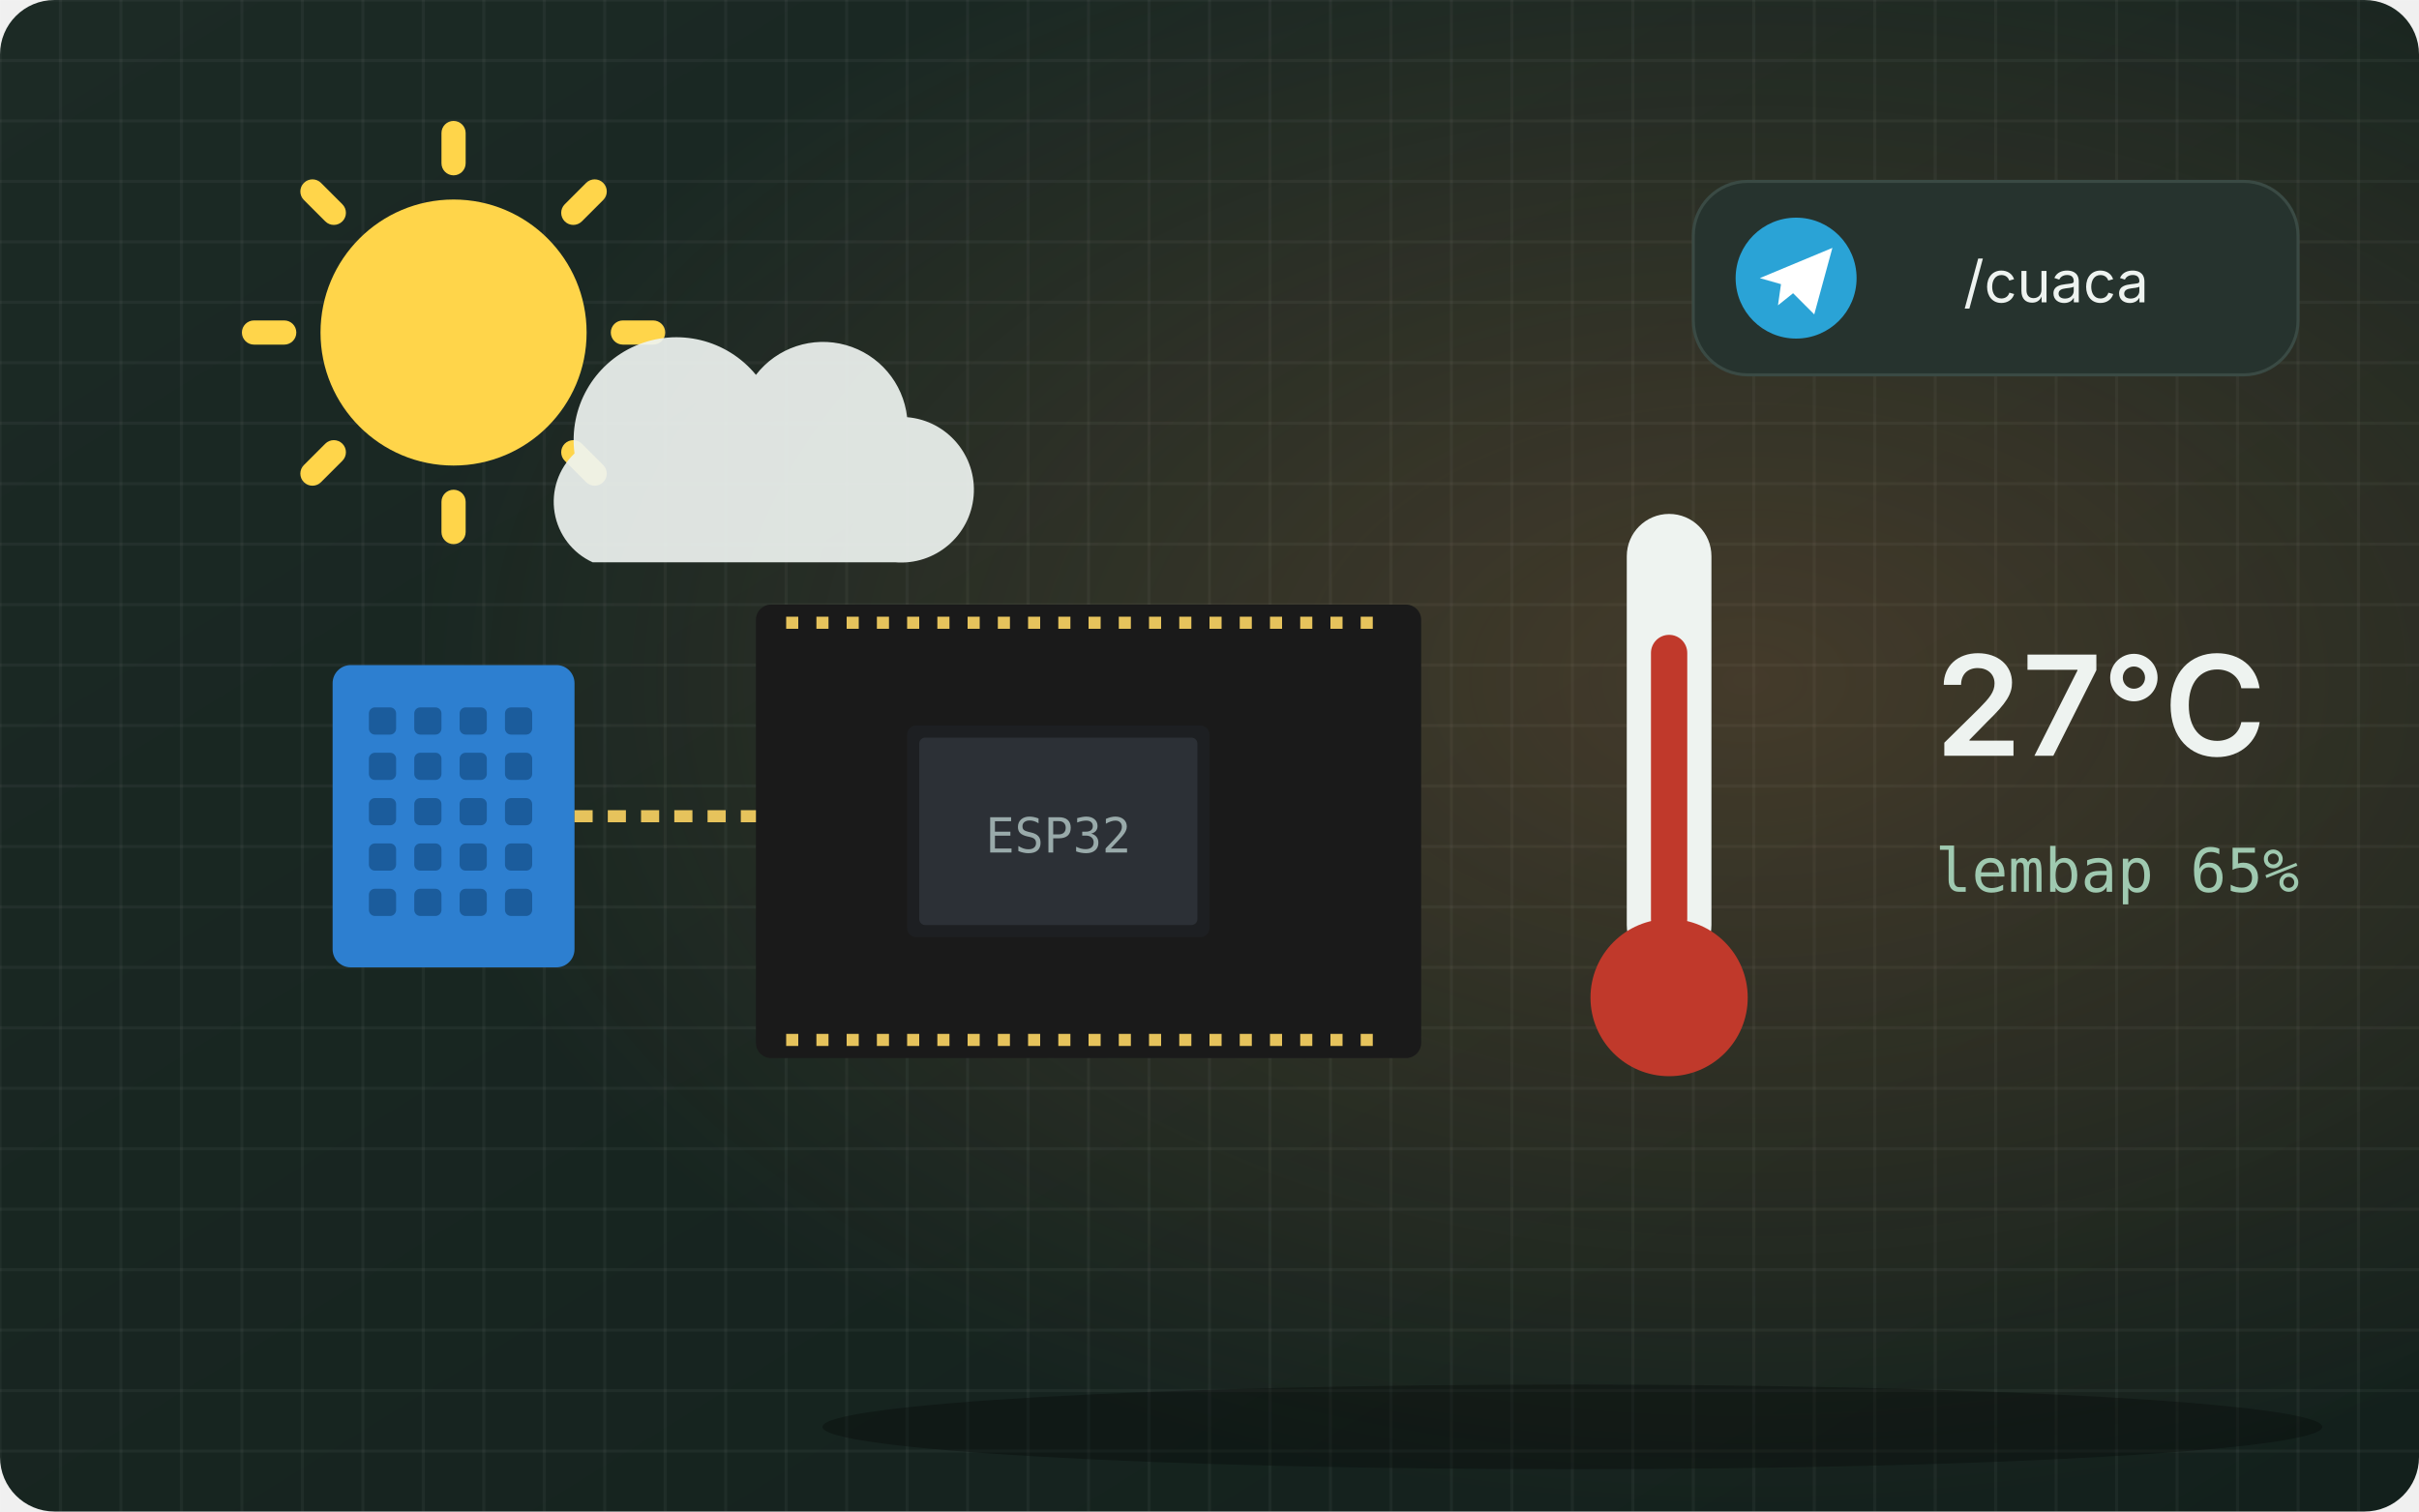
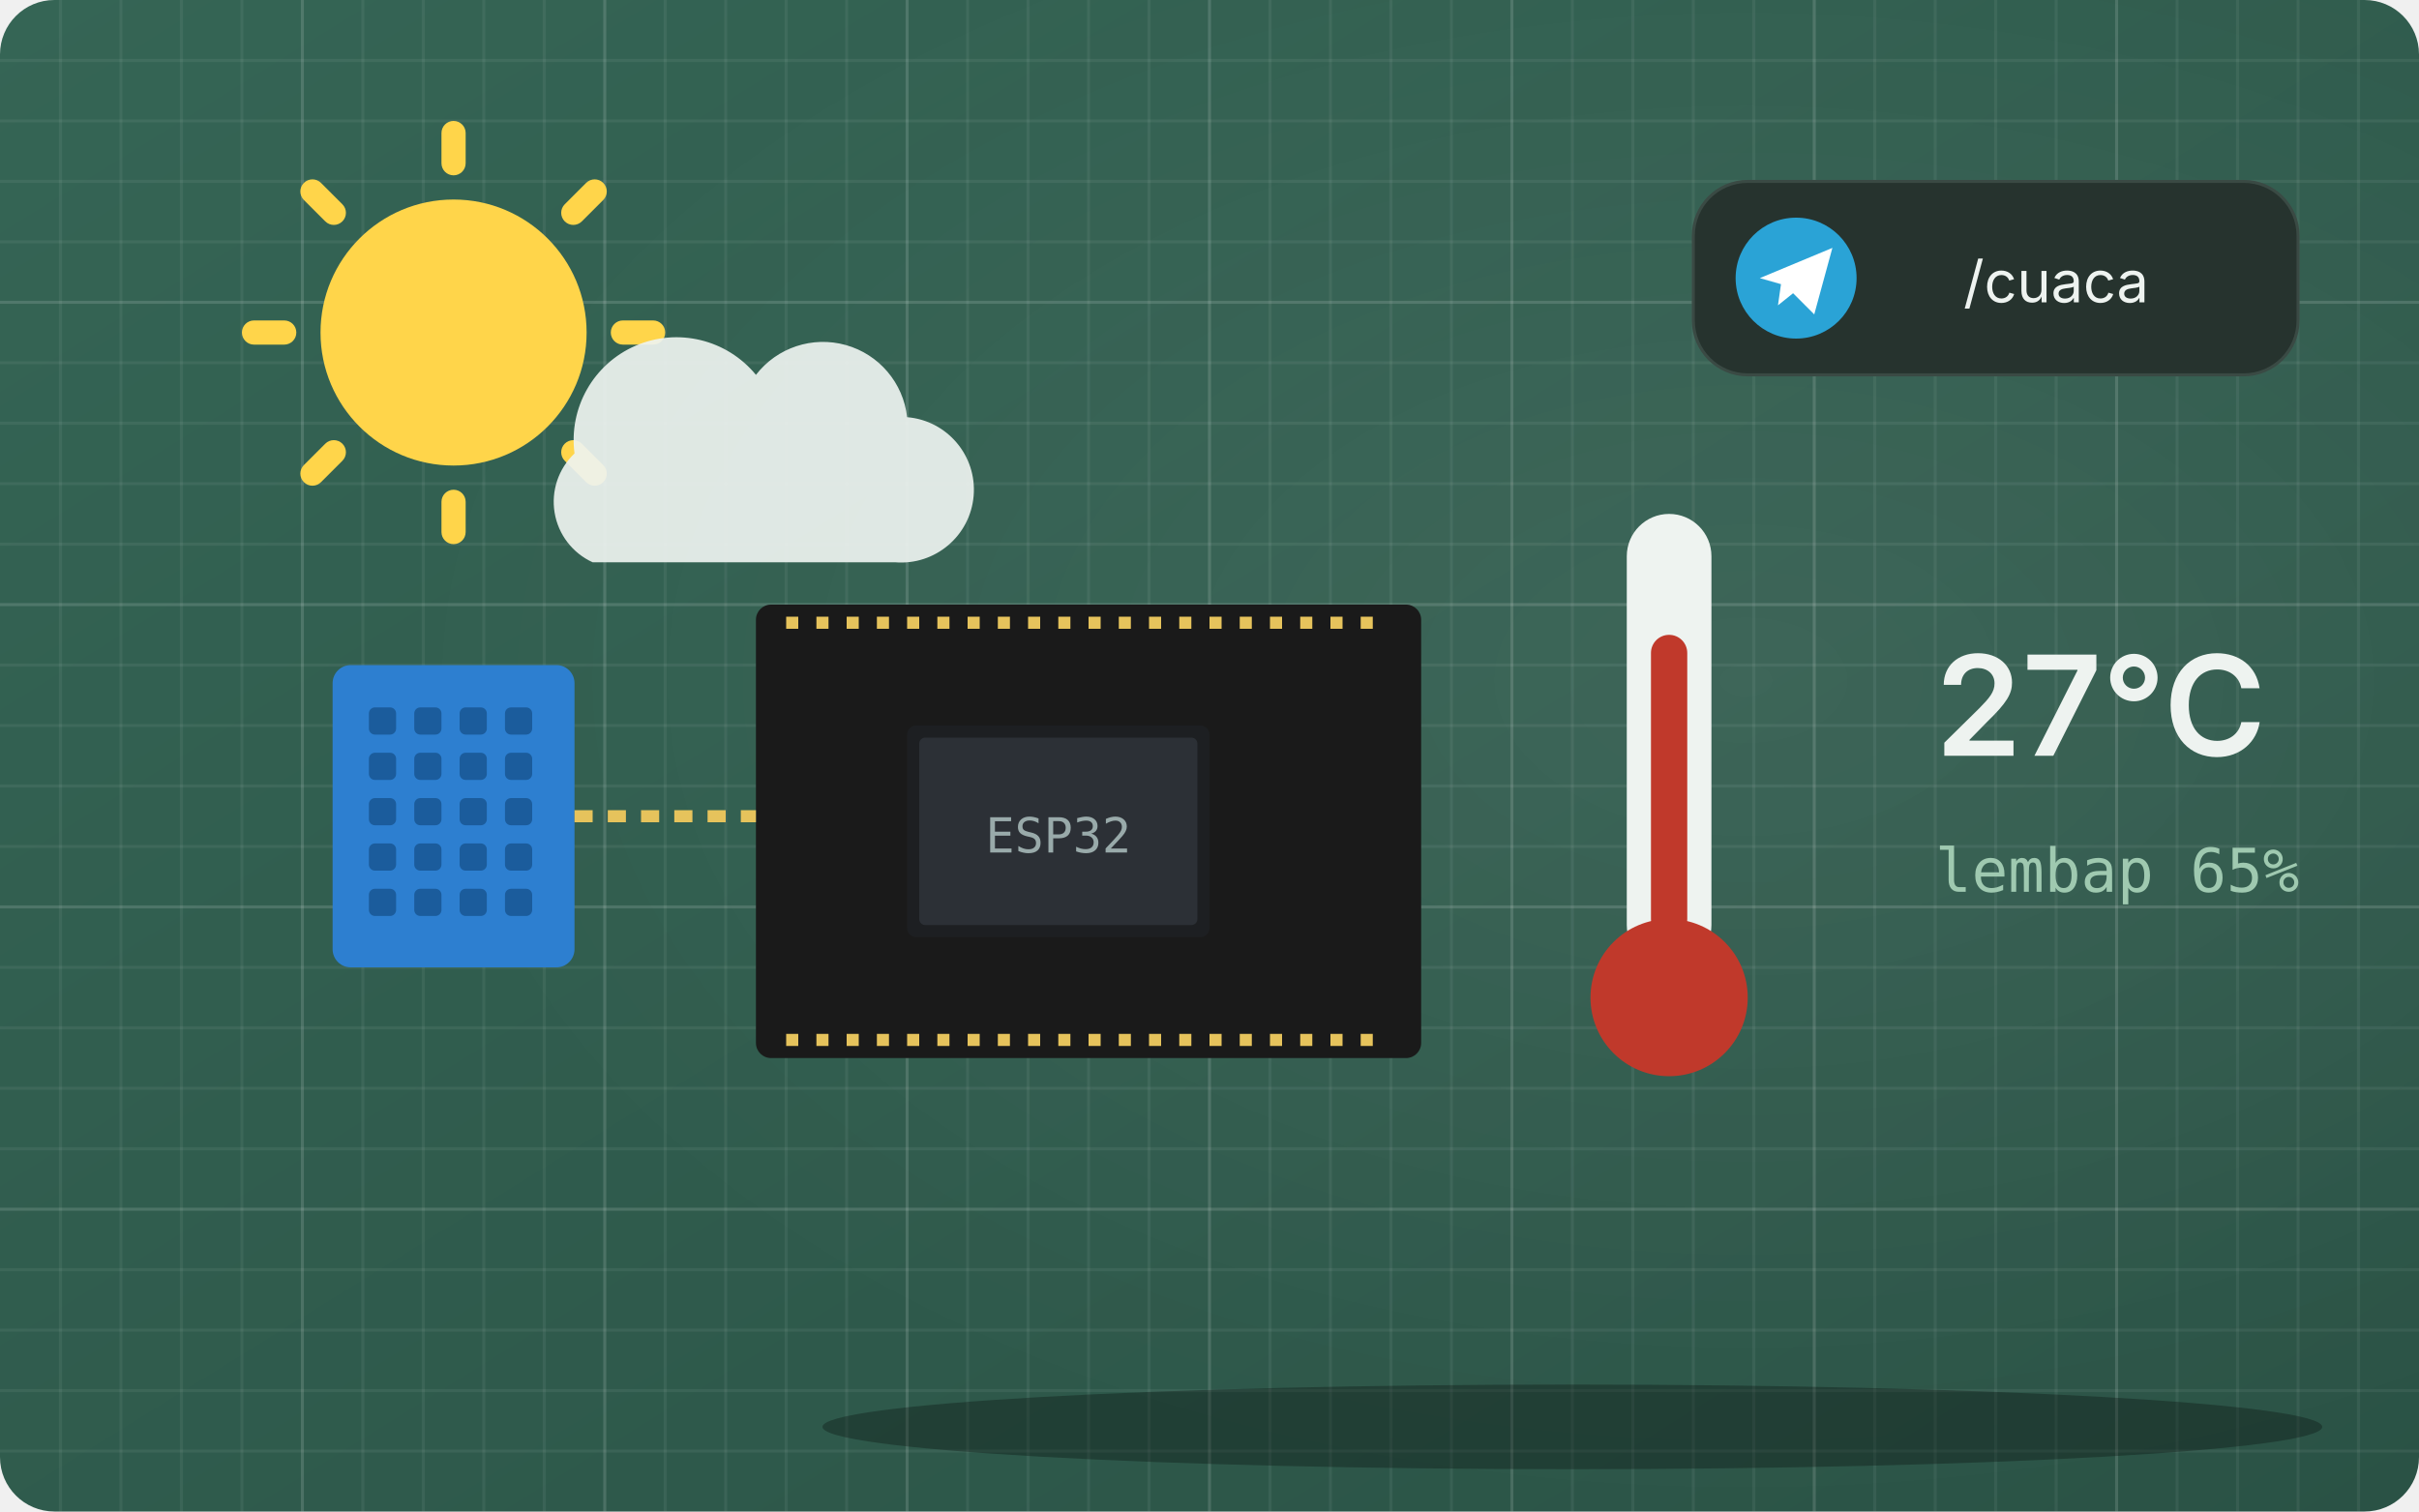
<svg xmlns="http://www.w3.org/2000/svg" viewBox="0 0 800 500" role="img" aria-label="Ilustrasi stasiun cuaca ESP32 dengan sensor DHT11 dan bot Telegram">
  <defs>
    <linearGradient id="bgc" x1="0" y1="0" x2="1" y2="1">
-       <stop offset="0" stop-color="#1c2a25" />
-       <stop offset="1" stop-color="#13201c" />
+       <stop offset="0" stop-color="#356555" />
+       <stop offset="1" stop-color="#2a5245" />
    </linearGradient>
    <radialGradient id="glowc" cx=".72" cy=".45" r=".55">
-       <stop offset="0" stop-color="#e58c51" stop-opacity=".22" />
-       <stop offset="1" stop-color="#e58c51" stop-opacity="0" />
+       <stop offset="0" stop-color="#ffffff" stop-opacity=".07" />
+       <stop offset="1" stop-color="#ffffff" stop-opacity="0" />
    </radialGradient>
  </defs>
  <rect width="800" height="500" rx="18" fill="url(#bgc)" />
-   <path d="M0 0V500" stroke="#ffffff" stroke-opacity=".04" />
-   <path d="M20 0V500" stroke="#ffffff" stroke-opacity=".04" />
-   <path d="M40 0V500" stroke="#ffffff" stroke-opacity=".04" />
-   <path d="M60 0V500" stroke="#ffffff" stroke-opacity=".04" />
-   <path d="M80 0V500" stroke="#ffffff" stroke-opacity=".04" />
-   <path d="M100 0V500" stroke="#ffffff" stroke-opacity=".04" />
-   <path d="M120 0V500" stroke="#ffffff" stroke-opacity=".04" />
-   <path d="M140 0V500" stroke="#ffffff" stroke-opacity=".04" />
-   <path d="M160 0V500" stroke="#ffffff" stroke-opacity=".04" />
-   <path d="M180 0V500" stroke="#ffffff" stroke-opacity=".04" />
-   <path d="M200 0V500" stroke="#ffffff" stroke-opacity=".04" />
-   <path d="M220 0V500" stroke="#ffffff" stroke-opacity=".04" />
-   <path d="M240 0V500" stroke="#ffffff" stroke-opacity=".04" />
-   <path d="M260 0V500" stroke="#ffffff" stroke-opacity=".04" />
-   <path d="M280 0V500" stroke="#ffffff" stroke-opacity=".04" />
-   <path d="M300 0V500" stroke="#ffffff" stroke-opacity=".04" />
-   <path d="M320 0V500" stroke="#ffffff" stroke-opacity=".04" />
-   <path d="M340 0V500" stroke="#ffffff" stroke-opacity=".04" />
-   <path d="M360 0V500" stroke="#ffffff" stroke-opacity=".04" />
-   <path d="M380 0V500" stroke="#ffffff" stroke-opacity=".04" />
-   <path d="M400 0V500" stroke="#ffffff" stroke-opacity=".04" />
-   <path d="M420 0V500" stroke="#ffffff" stroke-opacity=".04" />
-   <path d="M440 0V500" stroke="#ffffff" stroke-opacity=".04" />
-   <path d="M460 0V500" stroke="#ffffff" stroke-opacity=".04" />
-   <path d="M480 0V500" stroke="#ffffff" stroke-opacity=".04" />
-   <path d="M500 0V500" stroke="#ffffff" stroke-opacity=".04" />
-   <path d="M520 0V500" stroke="#ffffff" stroke-opacity=".04" />
-   <path d="M540 0V500" stroke="#ffffff" stroke-opacity=".04" />
-   <path d="M560 0V500" stroke="#ffffff" stroke-opacity=".04" />
-   <path d="M580 0V500" stroke="#ffffff" stroke-opacity=".04" />
-   <path d="M600 0V500" stroke="#ffffff" stroke-opacity=".04" />
-   <path d="M620 0V500" stroke="#ffffff" stroke-opacity=".04" />
-   <path d="M640 0V500" stroke="#ffffff" stroke-opacity=".04" />
-   <path d="M660 0V500" stroke="#ffffff" stroke-opacity=".04" />
-   <path d="M680 0V500" stroke="#ffffff" stroke-opacity=".04" />
-   <path d="M700 0V500" stroke="#ffffff" stroke-opacity=".04" />
-   <path d="M720 0V500" stroke="#ffffff" stroke-opacity=".04" />
-   <path d="M740 0V500" stroke="#ffffff" stroke-opacity=".04" />
-   <path d="M760 0V500" stroke="#ffffff" stroke-opacity=".04" />
-   <path d="M780 0V500" stroke="#ffffff" stroke-opacity=".04" />
-   <path d="M0 0H800" stroke="#ffffff" stroke-opacity=".04" />
-   <path d="M0 20H800" stroke="#ffffff" stroke-opacity=".04" />
-   <path d="M0 40H800" stroke="#ffffff" stroke-opacity=".04" />
-   <path d="M0 60H800" stroke="#ffffff" stroke-opacity=".04" />
-   <path d="M0 80H800" stroke="#ffffff" stroke-opacity=".04" />
-   <path d="M0 100H800" stroke="#ffffff" stroke-opacity=".04" />
-   <path d="M0 120H800" stroke="#ffffff" stroke-opacity=".04" />
-   <path d="M0 140H800" stroke="#ffffff" stroke-opacity=".04" />
-   <path d="M0 160H800" stroke="#ffffff" stroke-opacity=".04" />
-   <path d="M0 180H800" stroke="#ffffff" stroke-opacity=".04" />
-   <path d="M0 200H800" stroke="#ffffff" stroke-opacity=".04" />
-   <path d="M0 220H800" stroke="#ffffff" stroke-opacity=".04" />
-   <path d="M0 240H800" stroke="#ffffff" stroke-opacity=".04" />
-   <path d="M0 260H800" stroke="#ffffff" stroke-opacity=".04" />
-   <path d="M0 280H800" stroke="#ffffff" stroke-opacity=".04" />
-   <path d="M0 300H800" stroke="#ffffff" stroke-opacity=".04" />
-   <path d="M0 320H800" stroke="#ffffff" stroke-opacity=".04" />
-   <path d="M0 340H800" stroke="#ffffff" stroke-opacity=".04" />
-   <path d="M0 360H800" stroke="#ffffff" stroke-opacity=".04" />
-   <path d="M0 380H800" stroke="#ffffff" stroke-opacity=".04" />
-   <path d="M0 400H800" stroke="#ffffff" stroke-opacity=".04" />
-   <path d="M0 420H800" stroke="#ffffff" stroke-opacity=".04" />
-   <path d="M0 440H800" stroke="#ffffff" stroke-opacity=".04" />
-   <path d="M0 460H800" stroke="#ffffff" stroke-opacity=".04" />
-   <path d="M0 480H800" stroke="#ffffff" stroke-opacity=".04" />
+   <path d="M20 0V500" stroke="#ffffff" stroke-opacity=".06" />
+   <path d="M40 0V500" stroke="#ffffff" stroke-opacity=".06" />
+   <path d="M60 0V500" stroke="#ffffff" stroke-opacity=".06" />
+   <path d="M80 0V500" stroke="#ffffff" stroke-opacity=".06" />
+   <path d="M100 0V500" stroke="#ffffff" stroke-opacity=".14" />
+   <path d="M120 0V500" stroke="#ffffff" stroke-opacity=".06" />
+   <path d="M140 0V500" stroke="#ffffff" stroke-opacity=".06" />
+   <path d="M160 0V500" stroke="#ffffff" stroke-opacity=".06" />
+   <path d="M180 0V500" stroke="#ffffff" stroke-opacity=".06" />
+   <path d="M200 0V500" stroke="#ffffff" stroke-opacity=".14" />
+   <path d="M220 0V500" stroke="#ffffff" stroke-opacity=".06" />
+   <path d="M240 0V500" stroke="#ffffff" stroke-opacity=".06" />
+   <path d="M260 0V500" stroke="#ffffff" stroke-opacity=".06" />
+   <path d="M280 0V500" stroke="#ffffff" stroke-opacity=".06" />
+   <path d="M300 0V500" stroke="#ffffff" stroke-opacity=".14" />
+   <path d="M320 0V500" stroke="#ffffff" stroke-opacity=".06" />
+   <path d="M340 0V500" stroke="#ffffff" stroke-opacity=".06" />
+   <path d="M360 0V500" stroke="#ffffff" stroke-opacity=".06" />
+   <path d="M380 0V500" stroke="#ffffff" stroke-opacity=".06" />
+   <path d="M400 0V500" stroke="#ffffff" stroke-opacity=".14" />
+   <path d="M420 0V500" stroke="#ffffff" stroke-opacity=".06" />
+   <path d="M440 0V500" stroke="#ffffff" stroke-opacity=".06" />
+   <path d="M460 0V500" stroke="#ffffff" stroke-opacity=".06" />
+   <path d="M480 0V500" stroke="#ffffff" stroke-opacity=".06" />
+   <path d="M500 0V500" stroke="#ffffff" stroke-opacity=".14" />
+   <path d="M520 0V500" stroke="#ffffff" stroke-opacity=".06" />
+   <path d="M540 0V500" stroke="#ffffff" stroke-opacity=".06" />
+   <path d="M560 0V500" stroke="#ffffff" stroke-opacity=".06" />
+   <path d="M580 0V500" stroke="#ffffff" stroke-opacity=".06" />
+   <path d="M600 0V500" stroke="#ffffff" stroke-opacity=".14" />
+   <path d="M620 0V500" stroke="#ffffff" stroke-opacity=".06" />
+   <path d="M640 0V500" stroke="#ffffff" stroke-opacity=".06" />
+   <path d="M660 0V500" stroke="#ffffff" stroke-opacity=".06" />
+   <path d="M680 0V500" stroke="#ffffff" stroke-opacity=".06" />
+   <path d="M700 0V500" stroke="#ffffff" stroke-opacity=".14" />
+   <path d="M720 0V500" stroke="#ffffff" stroke-opacity=".06" />
+   <path d="M740 0V500" stroke="#ffffff" stroke-opacity=".06" />
+   <path d="M760 0V500" stroke="#ffffff" stroke-opacity=".06" />
+   <path d="M780 0V500" stroke="#ffffff" stroke-opacity=".06" />
+   <path d="M0 20H800" stroke="#ffffff" stroke-opacity=".06" />
+   <path d="M0 40H800" stroke="#ffffff" stroke-opacity=".06" />
+   <path d="M0 60H800" stroke="#ffffff" stroke-opacity=".06" />
+   <path d="M0 80H800" stroke="#ffffff" stroke-opacity=".06" />
+   <path d="M0 100H800" stroke="#ffffff" stroke-opacity=".14" />
+   <path d="M0 120H800" stroke="#ffffff" stroke-opacity=".06" />
+   <path d="M0 140H800" stroke="#ffffff" stroke-opacity=".06" />
+   <path d="M0 160H800" stroke="#ffffff" stroke-opacity=".06" />
+   <path d="M0 180H800" stroke="#ffffff" stroke-opacity=".06" />
+   <path d="M0 200H800" stroke="#ffffff" stroke-opacity=".14" />
+   <path d="M0 220H800" stroke="#ffffff" stroke-opacity=".06" />
+   <path d="M0 240H800" stroke="#ffffff" stroke-opacity=".06" />
+   <path d="M0 260H800" stroke="#ffffff" stroke-opacity=".06" />
+   <path d="M0 280H800" stroke="#ffffff" stroke-opacity=".06" />
+   <path d="M0 300H800" stroke="#ffffff" stroke-opacity=".14" />
+   <path d="M0 320H800" stroke="#ffffff" stroke-opacity=".06" />
+   <path d="M0 340H800" stroke="#ffffff" stroke-opacity=".06" />
+   <path d="M0 360H800" stroke="#ffffff" stroke-opacity=".06" />
+   <path d="M0 380H800" stroke="#ffffff" stroke-opacity=".06" />
+   <path d="M0 400H800" stroke="#ffffff" stroke-opacity=".14" />
+   <path d="M0 420H800" stroke="#ffffff" stroke-opacity=".06" />
+   <path d="M0 440H800" stroke="#ffffff" stroke-opacity=".06" />
+   <path d="M0 460H800" stroke="#ffffff" stroke-opacity=".06" />
+   <path d="M0 480H800" stroke="#ffffff" stroke-opacity=".06" />
  <rect width="800" height="500" rx="18" fill="url(#glowc)" />
  <ellipse cx="520.0" cy="472" rx="248.0" ry="14" fill="#000" opacity=".28" />
  <rect x="250" y="200" width="220" height="150" rx="5" fill="#1a1a1a" />
  <rect x="260" y="204" width="4" height="4" fill="#e6c35c" />
  <rect x="260" y="342" width="4" height="4" fill="#e6c35c" />
  <rect x="270" y="204" width="4" height="4" fill="#e6c35c" />
  <rect x="270" y="342" width="4" height="4" fill="#e6c35c" />
  <rect x="280" y="204" width="4" height="4" fill="#e6c35c" />
  <rect x="280" y="342" width="4" height="4" fill="#e6c35c" />
  <rect x="290" y="204" width="4" height="4" fill="#e6c35c" />
  <rect x="290" y="342" width="4" height="4" fill="#e6c35c" />
  <rect x="300" y="204" width="4" height="4" fill="#e6c35c" />
  <rect x="300" y="342" width="4" height="4" fill="#e6c35c" />
  <rect x="310" y="204" width="4" height="4" fill="#e6c35c" />
  <rect x="310" y="342" width="4" height="4" fill="#e6c35c" />
  <rect x="320" y="204" width="4" height="4" fill="#e6c35c" />
  <rect x="320" y="342" width="4" height="4" fill="#e6c35c" />
  <rect x="330" y="204" width="4" height="4" fill="#e6c35c" />
  <rect x="330" y="342" width="4" height="4" fill="#e6c35c" />
  <rect x="340" y="204" width="4" height="4" fill="#e6c35c" />
  <rect x="340" y="342" width="4" height="4" fill="#e6c35c" />
  <rect x="350" y="204" width="4" height="4" fill="#e6c35c" />
  <rect x="350" y="342" width="4" height="4" fill="#e6c35c" />
  <rect x="360" y="204" width="4" height="4" fill="#e6c35c" />
  <rect x="360" y="342" width="4" height="4" fill="#e6c35c" />
  <rect x="370" y="204" width="4" height="4" fill="#e6c35c" />
  <rect x="370" y="342" width="4" height="4" fill="#e6c35c" />
  <rect x="380" y="204" width="4" height="4" fill="#e6c35c" />
  <rect x="380" y="342" width="4" height="4" fill="#e6c35c" />
  <rect x="390" y="204" width="4" height="4" fill="#e6c35c" />
  <rect x="390" y="342" width="4" height="4" fill="#e6c35c" />
  <rect x="400" y="204" width="4" height="4" fill="#e6c35c" />
  <rect x="400" y="342" width="4" height="4" fill="#e6c35c" />
  <rect x="410" y="204" width="4" height="4" fill="#e6c35c" />
  <rect x="410" y="342" width="4" height="4" fill="#e6c35c" />
  <rect x="420" y="204" width="4" height="4" fill="#e6c35c" />
  <rect x="420" y="342" width="4" height="4" fill="#e6c35c" />
  <rect x="430" y="204" width="4" height="4" fill="#e6c35c" />
  <rect x="430" y="342" width="4" height="4" fill="#e6c35c" />
  <rect x="440" y="204" width="4" height="4" fill="#e6c35c" />
  <rect x="440" y="342" width="4" height="4" fill="#e6c35c" />
  <rect x="450" y="204" width="4" height="4" fill="#e6c35c" />
  <rect x="450" y="342" width="4" height="4" fill="#e6c35c" />
  <rect x="300" y="240" width="100" height="70" rx="3" fill="#1d1f22" />
  <rect x="304" y="244" width="92" height="62" rx="2" fill="#2c3036" />
  <text x="350" y="282" text-anchor="middle" font-family="JetBrains Mono,monospace" font-size="16" fill="#9aa">ESP32</text>
  <g transform="translate(110 220)">
    <rect width="80" height="100" rx="6" fill="#2d7fd0" />
    <rect x="12" y="14" width="9" height="9" rx="2" fill="#1b5c9c" />
    <rect x="27" y="14" width="9" height="9" rx="2" fill="#1b5c9c" />
    <rect x="42" y="14" width="9" height="9" rx="2" fill="#1b5c9c" />
    <rect x="57" y="14" width="9" height="9" rx="2" fill="#1b5c9c" />
    <rect x="12" y="29" width="9" height="9" rx="2" fill="#1b5c9c" />
    <rect x="27" y="29" width="9" height="9" rx="2" fill="#1b5c9c" />
    <rect x="42" y="29" width="9" height="9" rx="2" fill="#1b5c9c" />
    <rect x="57" y="29" width="9" height="9" rx="2" fill="#1b5c9c" />
    <rect x="12" y="44" width="9" height="9" rx="2" fill="#1b5c9c" />
    <rect x="27" y="44" width="9" height="9" rx="2" fill="#1b5c9c" />
    <rect x="42" y="44" width="9" height="9" rx="2" fill="#1b5c9c" />
    <rect x="57" y="44" width="9" height="9" rx="2" fill="#1b5c9c" />
    <rect x="12" y="59" width="9" height="9" rx="2" fill="#1b5c9c" />
    <rect x="27" y="59" width="9" height="9" rx="2" fill="#1b5c9c" />
    <rect x="42" y="59" width="9" height="9" rx="2" fill="#1b5c9c" />
    <rect x="57" y="59" width="9" height="9" rx="2" fill="#1b5c9c" />
    <rect x="12" y="74" width="9" height="9" rx="2" fill="#1b5c9c" />
    <rect x="27" y="74" width="9" height="9" rx="2" fill="#1b5c9c" />
    <rect x="42" y="74" width="9" height="9" rx="2" fill="#1b5c9c" />
    <rect x="57" y="74" width="9" height="9" rx="2" fill="#1b5c9c" />
  </g>
  <path d="M190 270 H250" stroke="#e6c35c" stroke-width="4" stroke-dasharray="6 5" />
  <g transform="translate(520 170)">
    <rect x="18" y="0" width="28" height="150" rx="14" fill="#eef3f0" />
    <rect x="26" y="40" width="12" height="100" rx="6" fill="#c0392b" />
    <circle cx="32" cy="160" r="26" fill="#c0392b" />
  </g>
  <text x="640" y="250" font-family="Inter,Arial,sans-serif" font-size="46" fill="#eef3f0" font-weight="600">27°C</text>
  <text x="640" y="295" font-family="JetBrains Mono,monospace" font-size="20" fill="#9fc9b0">lembap 65%</text>
  <circle cx="150" cy="110" r="44" fill="#ffd54a" />
  <rect x="146" y="40" width="8" height="18" rx="4" fill="#ffd54a" transform="rotate(0 150 110)" />
  <rect x="146" y="40" width="8" height="18" rx="4" fill="#ffd54a" transform="rotate(45 150 110)" />
  <rect x="146" y="40" width="8" height="18" rx="4" fill="#ffd54a" transform="rotate(90 150 110)" />
  <rect x="146" y="40" width="8" height="18" rx="4" fill="#ffd54a" transform="rotate(135 150 110)" />
  <rect x="146" y="40" width="8" height="18" rx="4" fill="#ffd54a" transform="rotate(180 150 110)" />
  <rect x="146" y="40" width="8" height="18" rx="4" fill="#ffd54a" transform="rotate(225 150 110)" />
  <rect x="146" y="40" width="8" height="18" rx="4" fill="#ffd54a" transform="rotate(270 150 110)" />
  <rect x="146" y="40" width="8" height="18" rx="4" fill="#ffd54a" transform="rotate(315 150 110)" />
  <path d="M190 150 a34 34 0 0 1 60 -26 a28 28 0 0 1 50 14 a24 24 0 0 1 -4 48 h-100 a22 22 0 0 1 -6 -36z" fill="#eef3f0" opacity=".92" />
  <g transform="translate(560 60)">
    <rect width="200" height="64" rx="18" fill="#26332e" stroke="#3a4a44" />
    <circle cx="34" cy="32" r="20" fill="#2aa3d6" />
    <path d="M22 32 L46 22 L40 44 L33 37 L28 41 L29 34Z" fill="#fff" />
    <text x="120" y="40" text-anchor="middle" font-family="Inter,Arial,sans-serif" font-size="19" fill="#eef3f0">/cuaca</text>
  </g>
</svg>
